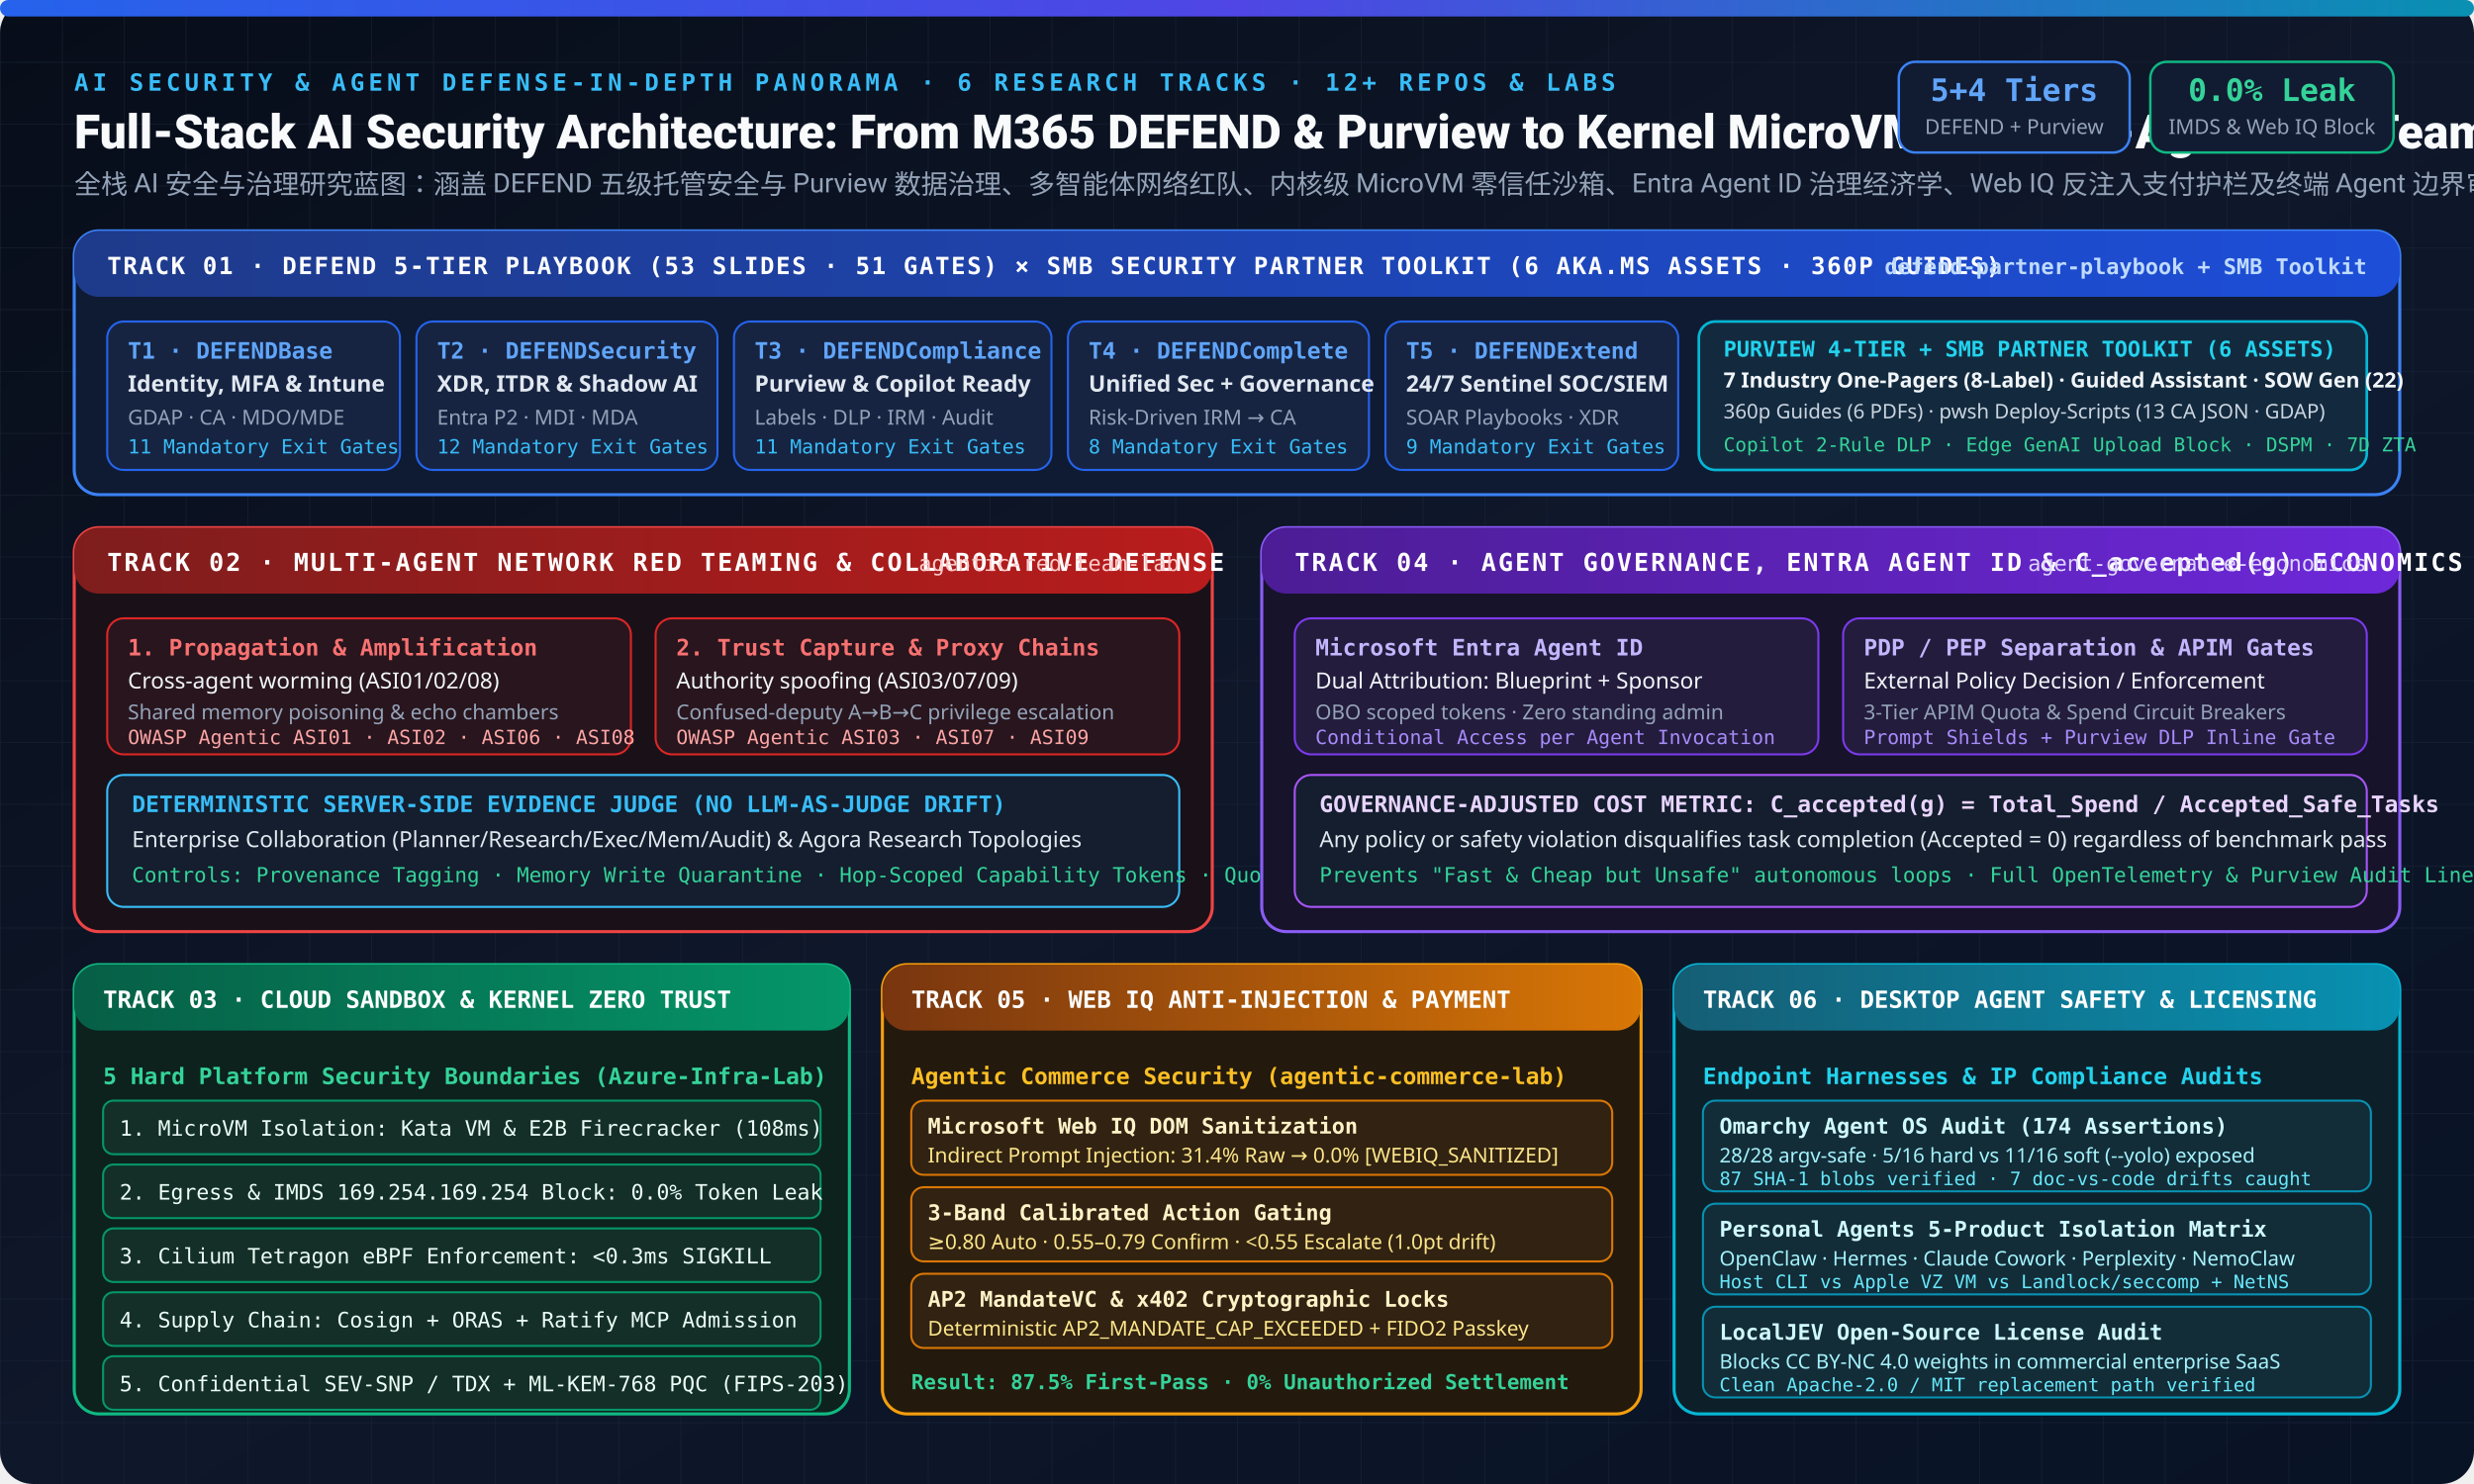
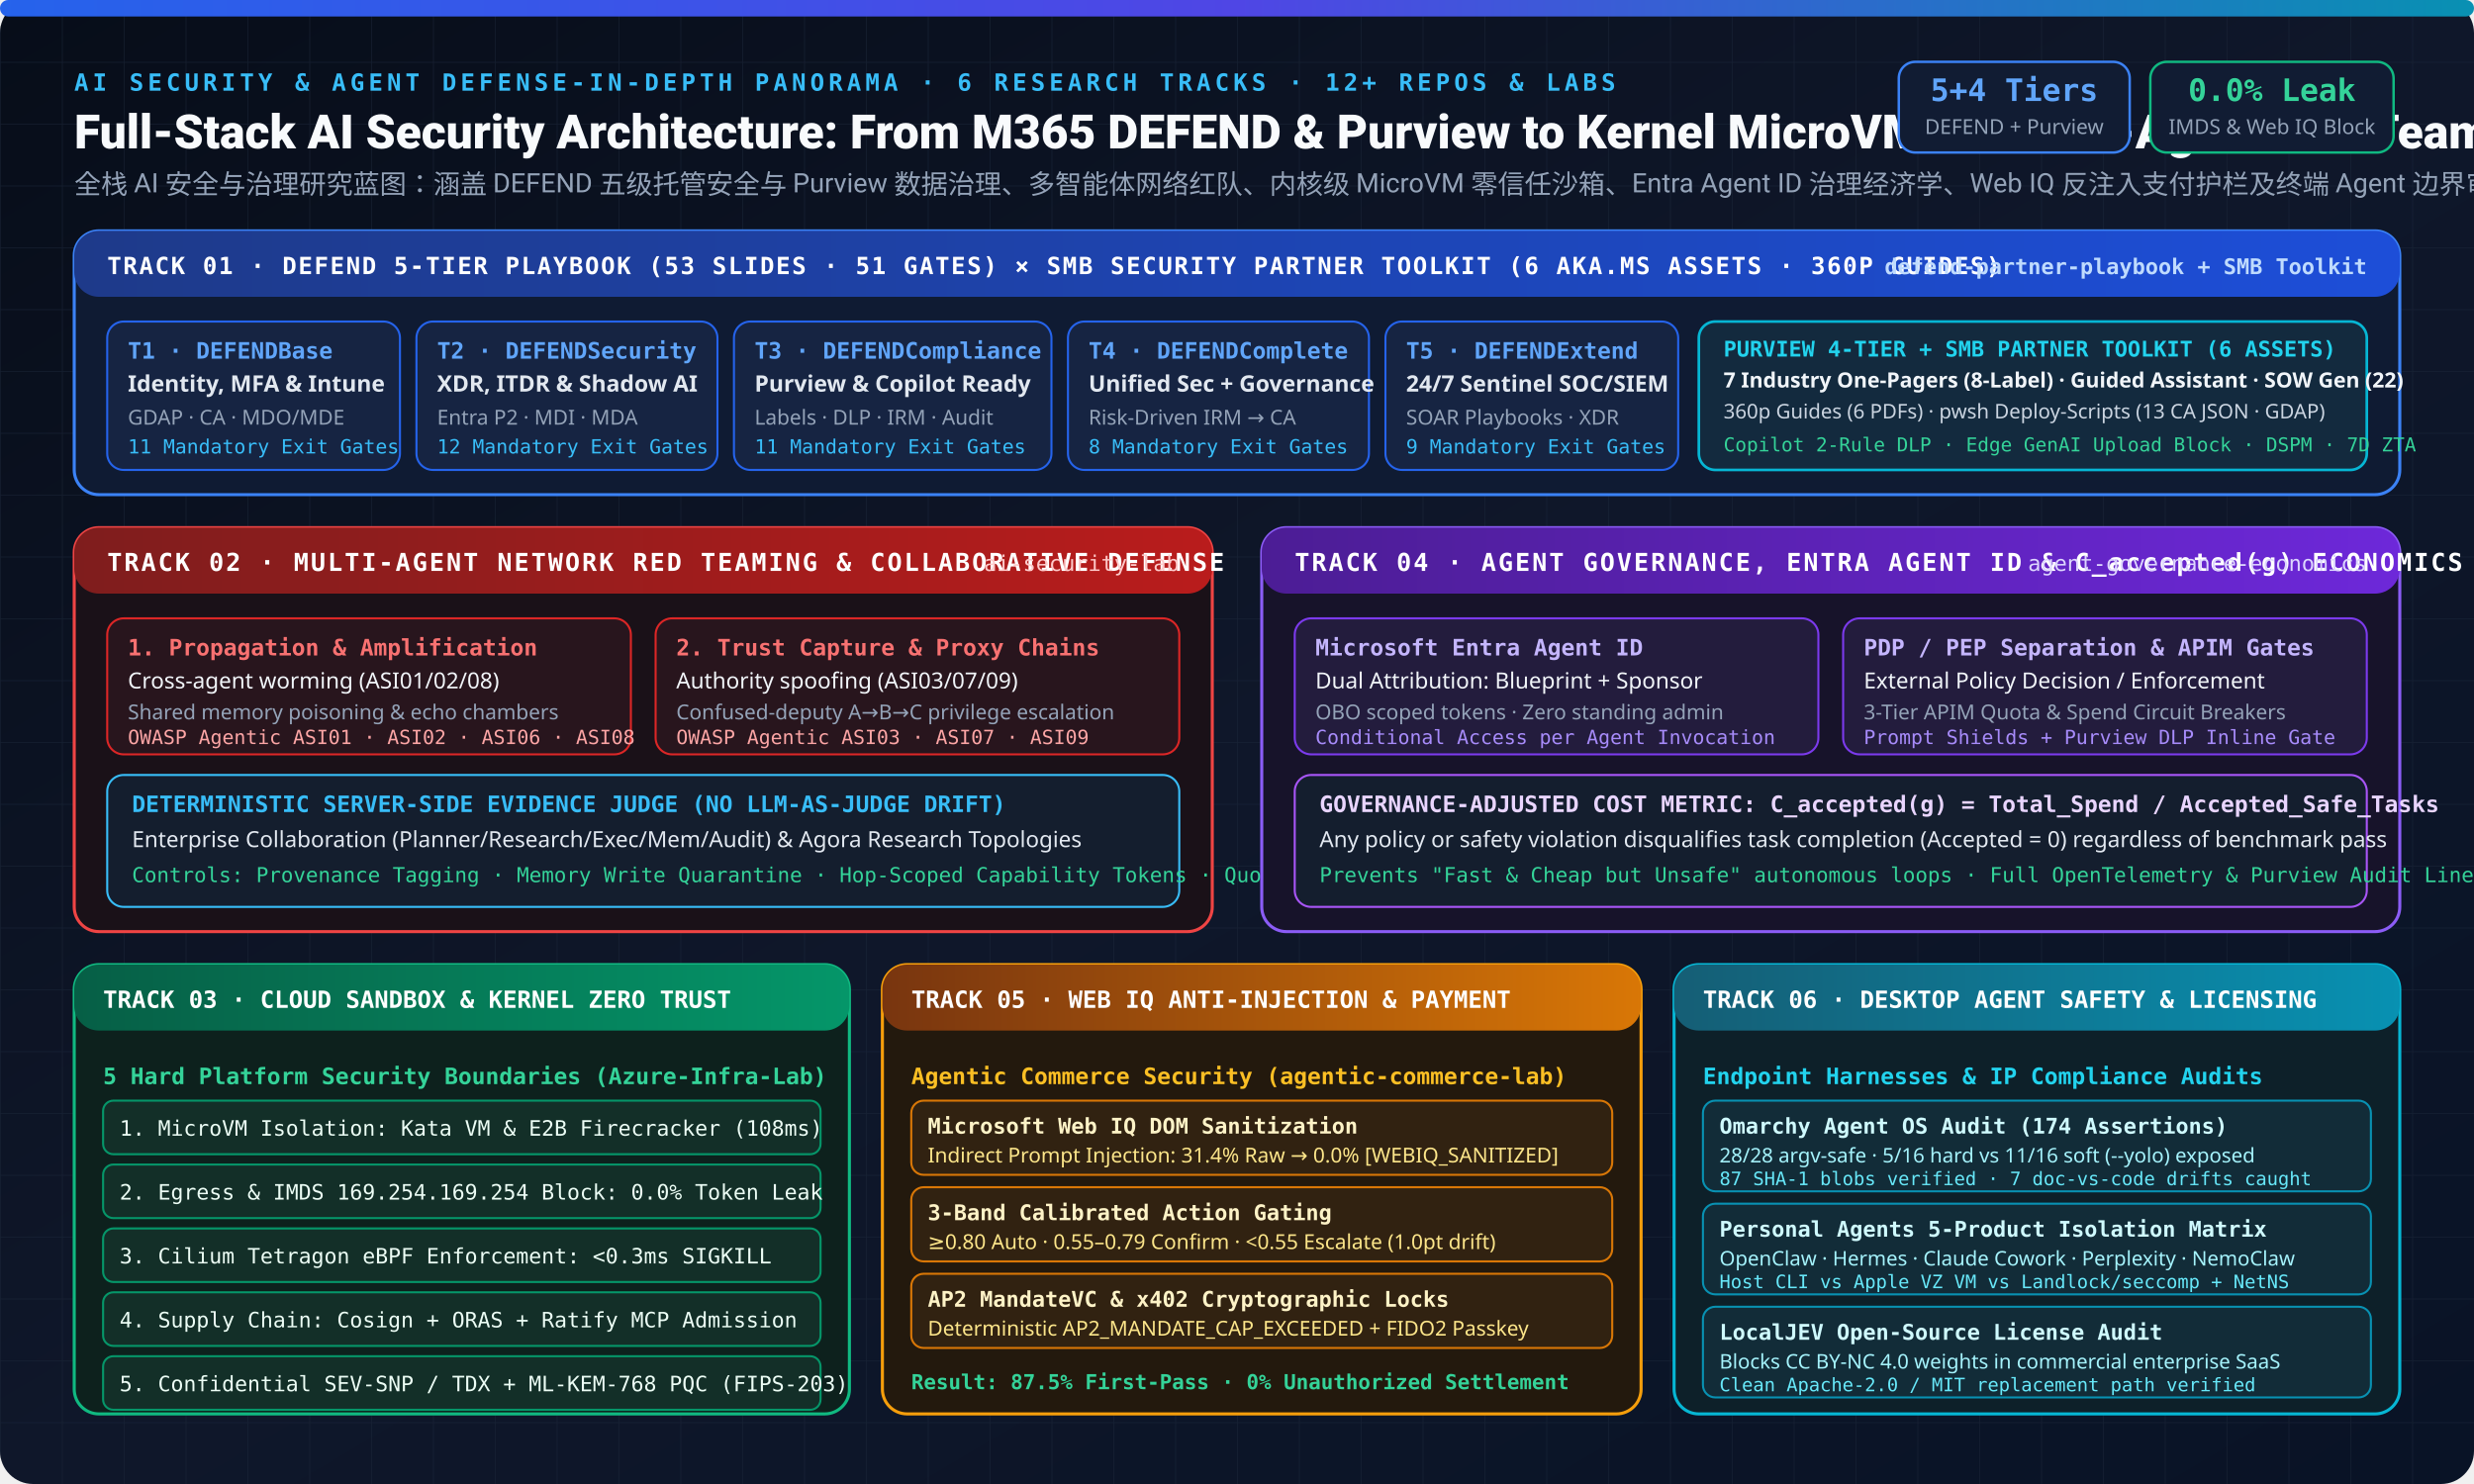
<svg xmlns="http://www.w3.org/2000/svg" viewBox="0 0 1200 720" width="1200" height="720" role="img" aria-label="6-Track AI Security and Agent Defense-in-Depth Architecture Panorama">
  <defs>
    <linearGradient id="bgGrad" x1="0%" y1="0%" x2="100%" y2="100%">
      <stop offset="0%" stop-color="#070d19" />
      <stop offset="50%" stop-color="#0f172a" />
      <stop offset="100%" stop-color="#091326" />
    </linearGradient>
    <linearGradient id="headerBar" x1="0%" y1="0%" x2="100%" y2="0%">
      <stop offset="0%" stop-color="#2563eb" />
      <stop offset="50%" stop-color="#4f46e5" />
      <stop offset="100%" stop-color="#0891b2" />
    </linearGradient>
    <linearGradient id="t1Grad" x1="0%" y1="0%" x2="100%" y2="0%">
      <stop offset="0%" stop-color="#1e3a8a" />
      <stop offset="100%" stop-color="#1d4ed8" />
    </linearGradient>
    <linearGradient id="t2Grad" x1="0%" y1="0%" x2="100%" y2="0%">
      <stop offset="0%" stop-color="#7f1d1d" />
      <stop offset="100%" stop-color="#b91c1c" />
    </linearGradient>
    <linearGradient id="t3Grad" x1="0%" y1="0%" x2="100%" y2="0%">
      <stop offset="0%" stop-color="#065f46" />
      <stop offset="100%" stop-color="#059669" />
    </linearGradient>
    <linearGradient id="t4Grad" x1="0%" y1="0%" x2="100%" y2="0%">
      <stop offset="0%" stop-color="#4c1d95" />
      <stop offset="100%" stop-color="#6d28d9" />
    </linearGradient>
    <linearGradient id="t5Grad" x1="0%" y1="0%" x2="100%" y2="0%">
      <stop offset="0%" stop-color="#78350f" />
      <stop offset="100%" stop-color="#d97706" />
    </linearGradient>
    <linearGradient id="t6Grad" x1="0%" y1="0%" x2="100%" y2="0%">
      <stop offset="0%" stop-color="#155e75" />
      <stop offset="100%" stop-color="#0891b2" />
    </linearGradient>
    <pattern id="grid" width="30" height="30" patternUnits="userSpaceOnUse">
      <path d="M 30 0 L 0 0 0 30" fill="none" stroke="#1e293b" stroke-width="0.7" opacity="0.6" />
    </pattern>
  </defs>
  <rect width="1200" height="720" rx="16" fill="url(#bgGrad)" />
  <rect width="1200" height="720" rx="16" fill="url(#grid)" />
  <rect x="0" y="0" width="1200" height="8" rx="4" fill="url(#headerBar)" />
  <g transform="translate(36, 26)">
    <text x="0" y="18" fill="#38bdf8" font-family="ui-monospace, SFMono-Regular, Menlo, Consolas, monospace" font-size="11.5" font-weight="700" letter-spacing="2">AI SECURITY &amp; AGENT DEFENSE-IN-DEPTH PANORAMA · 6 RESEARCH TRACKS · 12+ REPOS &amp; LABS</text>
    <text x="0" y="46" fill="#f8fafc" font-family="-apple-system, BlinkMacSystemFont, 'Segoe UI', Roboto, sans-serif" font-size="23" font-weight="800">Full-Stack AI Security Architecture: From M365 DEFEND &amp; Purview to Kernel MicroVMs &amp; Multi-Agent Red Teaming</text>
    <text x="0" y="68" fill="#94a3b8" font-family="-apple-system, BlinkMacSystemFont, 'Segoe UI', Roboto, sans-serif" font-size="13">全栈 AI 安全与治理研究蓝图：涵盖 DEFEND 五级托管安全与 Purview 数据治理、多智能体网络红队、内核级 MicroVM 零信任沙箱、Entra Agent ID 治理经济学、Web IQ 反注入支付护栏及终端 Agent 边界审计</text>
    <g transform="translate(885, 4)">
      <rect x="0" y="0" width="112" height="44" rx="8" fill="#111c33" stroke="#3b82f6" stroke-width="1.2" />
      <text x="56" y="19" text-anchor="middle" fill="#60a5fa" font-family="ui-monospace, monospace" font-size="15" font-weight="800">5+4 Tiers</text>
      <text x="56" y="35" text-anchor="middle" fill="#94a3b8" font-family="sans-serif" font-size="10">DEFEND + Purview</text>
      <rect x="122" y="0" width="118" height="44" rx="8" fill="#111c33" stroke="#10b981" stroke-width="1.2" />
      <text x="181" y="19" text-anchor="middle" fill="#34d399" font-family="ui-monospace, monospace" font-size="15" font-weight="800">0.0% Leak</text>
      <text x="181" y="35" text-anchor="middle" fill="#94a3b8" font-family="sans-serif" font-size="10">IMDS &amp; Web IQ Block</text>
    </g>
  </g>
  <g transform="translate(36, 112)">
    <rect width="1128" height="128" rx="12" fill="#0f1b33" stroke="#3b82f6" stroke-width="1.5" />
    <rect width="1128" height="32" rx="12" fill="url(#t1Grad)" />
    <text x="16" y="21" fill="#ffffff" font-family="ui-monospace, monospace" font-size="11.5" font-weight="700" letter-spacing="0.8">TRACK 01 · DEFEND 5-TIER PLAYBOOK (53 SLIDES · 51 GATES) × SMB SECURITY PARTNER TOOLKIT (6 AKA.MS ASSETS · 360P GUIDES)</text>
    <text x="1112" y="21" text-anchor="end" fill="#bfdbfe" font-family="ui-monospace, monospace" font-size="10.5" font-weight="600">defend-partner-playbook + SMB Toolkit</text>
    <g transform="translate(16, 44)">
      <rect x="0" y="0" width="142" height="72" rx="8" fill="#162442" stroke="#2563eb" />
      <text x="10" y="18" fill="#60a5fa" font-family="ui-monospace, monospace" font-size="11" font-weight="700">T1 · DEFENDBase</text>
      <text x="10" y="34" fill="#e2e8f0" font-family="sans-serif" font-size="11" font-weight="600">Identity, MFA &amp; Intune</text>
      <text x="10" y="50" fill="#94a3b8" font-family="sans-serif" font-size="10">GDAP · CA · MDO/MDE</text>
      <text x="10" y="64" fill="#38bdf8" font-family="ui-monospace, monospace" font-size="9.5">11 Mandatory Exit Gates</text>
      <rect x="150" y="0" width="146" height="72" rx="8" fill="#162442" stroke="#2563eb" />
      <text x="160" y="18" fill="#60a5fa" font-family="ui-monospace, monospace" font-size="11" font-weight="700">T2 · DEFENDSecurity</text>
      <text x="160" y="34" fill="#e2e8f0" font-family="sans-serif" font-size="11" font-weight="600">XDR, ITDR &amp; Shadow AI</text>
      <text x="160" y="50" fill="#94a3b8" font-family="sans-serif" font-size="10">Entra P2 · MDI · MDA</text>
      <text x="160" y="64" fill="#38bdf8" font-family="ui-monospace, monospace" font-size="9.5">12 Mandatory Exit Gates</text>
      <rect x="304" y="0" width="154" height="72" rx="8" fill="#162442" stroke="#2563eb" />
      <text x="314" y="18" fill="#60a5fa" font-family="ui-monospace, monospace" font-size="11" font-weight="700">T3 · DEFENDCompliance</text>
      <text x="314" y="34" fill="#e2e8f0" font-family="sans-serif" font-size="11" font-weight="600">Purview &amp; Copilot Ready</text>
      <text x="314" y="50" fill="#94a3b8" font-family="sans-serif" font-size="10">Labels · DLP · IRM · Audit</text>
      <text x="314" y="64" fill="#38bdf8" font-family="ui-monospace, monospace" font-size="9.5">11 Mandatory Exit Gates</text>
      <rect x="466" y="0" width="146" height="72" rx="8" fill="#162442" stroke="#2563eb" />
      <text x="476" y="18" fill="#60a5fa" font-family="ui-monospace, monospace" font-size="11" font-weight="700">T4 · DEFENDComplete</text>
      <text x="476" y="34" fill="#e2e8f0" font-family="sans-serif" font-size="11" font-weight="600">Unified Sec + Governance</text>
      <text x="476" y="50" fill="#94a3b8" font-family="sans-serif" font-size="10">Risk-Driven IRM → CA</text>
      <text x="476" y="64" fill="#38bdf8" font-family="ui-monospace, monospace" font-size="9.5">8 Mandatory Exit Gates</text>
      <rect x="620" y="0" width="142" height="72" rx="8" fill="#162442" stroke="#2563eb" />
      <text x="630" y="18" fill="#60a5fa" font-family="ui-monospace, monospace" font-size="11" font-weight="700">T5 · DEFENDExtend</text>
      <text x="630" y="34" fill="#e2e8f0" font-family="sans-serif" font-size="11" font-weight="600">24/7 Sentinel SOC/SIEM</text>
      <text x="630" y="50" fill="#94a3b8" font-family="sans-serif" font-size="10">SOAR Playbooks · XDR</text>
      <text x="630" y="64" fill="#38bdf8" font-family="ui-monospace, monospace" font-size="9.5">9 Mandatory Exit Gates</text>
      <rect x="772" y="0" width="324" height="72" rx="8" fill="#132a3e" stroke="#06b6d4" stroke-width="1.3" />
      <text x="784" y="17" fill="#22d3ee" font-family="ui-monospace, monospace" font-size="10.5" font-weight="700">PURVIEW 4-TIER + SMB PARTNER TOOLKIT (6 ASSETS)</text>
      <text x="784" y="32" fill="#f1f5f9" font-family="sans-serif" font-size="10.2" font-weight="600">7 Industry One-Pagers (8-Label) · Guided Assistant · SOW Gen (22)</text>
      <text x="784" y="47" fill="#cbd5e1" font-family="sans-serif" font-size="9.8">360p Guides (6 PDFs) · pwsh Deploy-Scripts (13 CA JSON · GDAP)</text>
      <text x="784" y="63" fill="#34d399" font-family="ui-monospace, monospace" font-size="9.3">Copilot 2-Rule DLP · Edge GenAI Upload Block · DSPM · 7D ZTA</text>
    </g>
  </g>
  <g transform="translate(36, 256)">
    <rect width="552" height="196" rx="12" fill="#1a1118" stroke="#ef4444" stroke-width="1.5" />
    <rect width="552" height="32" rx="12" fill="url(#t2Grad)" />
    <text x="16" y="21" fill="#ffffff" font-family="ui-monospace, monospace" font-size="12" font-weight="700" letter-spacing="1">TRACK 02 · MULTI-AGENT NETWORK RED TEAMING &amp; COLLABORATIVE DEFENSE</text>
-     <text x="536" y="21" text-anchor="end" fill="#fecaca" font-family="ui-monospace, monospace" font-size="10.5">agentic-red-team-lab</text>
+     <text x="536" y="21" text-anchor="end" fill="#fecaca" font-family="ui-monospace, monospace" font-size="10.5">ai-security-lab</text>
    <g transform="translate(16, 44)">
      <rect x="0" y="0" width="254" height="66" rx="8" fill="#28151d" stroke="#dc2626" />
      <text x="10" y="18" fill="#f87171" font-family="ui-monospace, monospace" font-size="11" font-weight="700">1. Propagation &amp; Amplification</text>
      <text x="10" y="34" fill="#f1f5f9" font-family="sans-serif" font-size="10.8">Cross-agent worming (ASI01/02/08)</text>
      <text x="10" y="49" fill="#94a3b8" font-family="sans-serif" font-size="10">Shared memory poisoning &amp; echo chambers</text>
      <text x="10" y="61" fill="#fca5a5" font-family="ui-monospace, monospace" font-size="9.5">OWASP Agentic ASI01 · ASI02 · ASI06 · ASI08</text>
      <rect x="266" y="0" width="254" height="66" rx="8" fill="#28151d" stroke="#dc2626" />
      <text x="276" y="18" fill="#f87171" font-family="ui-monospace, monospace" font-size="11" font-weight="700">2. Trust Capture &amp; Proxy Chains</text>
      <text x="276" y="34" fill="#f1f5f9" font-family="sans-serif" font-size="10.8">Authority spoofing (ASI03/07/09)</text>
      <text x="276" y="49" fill="#94a3b8" font-family="sans-serif" font-size="10">Confused-deputy A→B→C privilege escalation</text>
      <text x="276" y="61" fill="#fca5a5" font-family="ui-monospace, monospace" font-size="9.5">OWASP Agentic ASI03 · ASI07 · ASI09</text>
      <rect x="0" y="76" width="520" height="64" rx="8" fill="#141e2e" stroke="#38bdf8" />
      <text x="12" y="94" fill="#38bdf8" font-family="ui-monospace, monospace" font-size="11" font-weight="700">DETERMINISTIC SERVER-SIDE EVIDENCE JUDGE (NO LLM-AS-JUDGE DRIFT)</text>
      <text x="12" y="111" fill="#e2e8f0" font-family="sans-serif" font-size="10.8">Enterprise Collaboration (Planner/Research/Exec/Mem/Audit) &amp; Agora Research Topologies</text>
      <text x="12" y="128" fill="#34d399" font-family="ui-monospace, monospace" font-size="10">Controls: Provenance Tagging · Memory Write Quarantine · Hop-Scoped Capability Tokens · Quorum Gates</text>
    </g>
  </g>
  <g transform="translate(612, 256)">
    <rect width="552" height="196" rx="12" fill="#17132a" stroke="#8b5cf6" stroke-width="1.5" />
    <rect width="552" height="32" rx="12" fill="url(#t4Grad)" />
    <text x="16" y="21" fill="#ffffff" font-family="ui-monospace, monospace" font-size="12" font-weight="700" letter-spacing="1">TRACK 04 · AGENT GOVERNANCE, ENTRA AGENT ID &amp; C_accepted(g) ECONOMICS</text>
    <text x="536" y="21" text-anchor="end" fill="#ddd6fe" font-family="ui-monospace, monospace" font-size="10.5">agent-governance-economics</text>
    <g transform="translate(16, 44)">
      <rect x="0" y="0" width="254" height="66" rx="8" fill="#231c3d" stroke="#7c3aed" />
      <text x="10" y="18" fill="#c4b5fd" font-family="ui-monospace, monospace" font-size="11" font-weight="700">Microsoft Entra Agent ID</text>
      <text x="10" y="34" fill="#f1f5f9" font-family="sans-serif" font-size="10.8">Dual Attribution: Blueprint + Sponsor</text>
      <text x="10" y="49" fill="#94a3b8" font-family="sans-serif" font-size="10">OBO scoped tokens · Zero standing admin</text>
      <text x="10" y="61" fill="#a78bfa" font-family="ui-monospace, monospace" font-size="9.5">Conditional Access per Agent Invocation</text>
      <rect x="266" y="0" width="254" height="66" rx="8" fill="#231c3d" stroke="#7c3aed" />
      <text x="276" y="18" fill="#c4b5fd" font-family="ui-monospace, monospace" font-size="11" font-weight="700">PDP / PEP Separation &amp; APIM Gates</text>
      <text x="276" y="34" fill="#f1f5f9" font-family="sans-serif" font-size="10.8">External Policy Decision / Enforcement</text>
      <text x="276" y="49" fill="#94a3b8" font-family="sans-serif" font-size="10">3-Tier APIM Quota &amp; Spend Circuit Breakers</text>
      <text x="276" y="61" fill="#a78bfa" font-family="ui-monospace, monospace" font-size="9.5">Prompt Shields + Purview DLP Inline Gate</text>
      <rect x="0" y="76" width="520" height="64" rx="8" fill="#141e2e" stroke="#a855f7" />
      <text x="12" y="94" fill="#e9d5ff" font-family="ui-monospace, monospace" font-size="11" font-weight="700">GOVERNANCE-ADJUSTED COST METRIC: C_accepted(g) = Total_Spend / Accepted_Safe_Tasks</text>
      <text x="12" y="111" fill="#e2e8f0" font-family="sans-serif" font-size="10.8">Any policy or safety violation disqualifies task completion (Accepted = 0) regardless of benchmark pass</text>
      <text x="12" y="128" fill="#34d399" font-family="ui-monospace, monospace" font-size="10">Prevents "Fast &amp; Cheap but Unsafe" autonomous loops · Full OpenTelemetry &amp; Purview Audit Lineage</text>
    </g>
  </g>
  <g transform="translate(36, 468)">
    <rect width="376" height="218" rx="12" fill="#0d211d" stroke="#10b981" stroke-width="1.5" />
    <rect width="376" height="32" rx="12" fill="url(#t3Grad)" />
    <text x="14" y="21" fill="#ffffff" font-family="ui-monospace, monospace" font-size="11.5" font-weight="700">TRACK 03 · CLOUD SANDBOX &amp; KERNEL ZERO TRUST</text>
    <g transform="translate(14, 44)">
      <text x="0" y="14" fill="#34d399" font-family="ui-monospace, monospace" font-size="11" font-weight="700">5 Hard Platform Security Boundaries (Azure-Infra-Lab)</text>
      <rect x="0" y="22" width="348" height="26" rx="5" fill="#132f28" stroke="#059669" />
      <text x="8" y="39" fill="#ecfdf5" font-family="ui-monospace, monospace" font-size="10.3">1. MicroVM Isolation: Kata VM &amp; E2B Firecracker (108ms)</text>
      <rect x="0" y="53" width="348" height="26" rx="5" fill="#132f28" stroke="#059669" />
      <text x="8" y="70" fill="#ecfdf5" font-family="ui-monospace, monospace" font-size="10.3">2. Egress &amp; IMDS 169.254.169.254 Block: 0.0% Token Leak</text>
      <rect x="0" y="84" width="348" height="26" rx="5" fill="#132f28" stroke="#059669" />
      <text x="8" y="101" fill="#ecfdf5" font-family="ui-monospace, monospace" font-size="10.3">3. Cilium Tetragon eBPF Enforcement: &lt;0.3ms SIGKILL</text>
      <rect x="0" y="115" width="348" height="26" rx="5" fill="#132f28" stroke="#059669" />
      <text x="8" y="132" fill="#ecfdf5" font-family="ui-monospace, monospace" font-size="10.3">4. Supply Chain: Cosign + ORAS + Ratify MCP Admission</text>
      <rect x="0" y="146" width="348" height="26" rx="5" fill="#132f28" stroke="#059669" />
      <text x="8" y="163" fill="#ecfdf5" font-family="ui-monospace, monospace" font-size="10.3">5. Confidential SEV-SNP / TDX + ML-KEM-768 PQC (FIPS-203)</text>
    </g>
  </g>
  <g transform="translate(428, 468)">
    <rect width="368" height="218" rx="12" fill="#23190d" stroke="#f59e0b" stroke-width="1.5" />
    <rect width="368" height="32" rx="12" fill="url(#t5Grad)" />
    <text x="14" y="21" fill="#ffffff" font-family="ui-monospace, monospace" font-size="11.5" font-weight="700">TRACK 05 · WEB IQ ANTI-INJECTION &amp; PAYMENT</text>
    <g transform="translate(14, 44)">
      <text x="0" y="14" fill="#fbbf24" font-family="ui-monospace, monospace" font-size="11" font-weight="700">Agentic Commerce Security (agentic-commerce-lab)</text>
      <rect x="0" y="22" width="340" height="36" rx="6" fill="#312211" stroke="#d97706" />
      <text x="8" y="38" fill="#fef3c7" font-family="ui-monospace, monospace" font-size="10.5" font-weight="700">Microsoft Web IQ DOM Sanitization</text>
      <text x="8" y="52" fill="#fde68a" font-family="sans-serif" font-size="10">Indirect Prompt Injection: 31.4% Raw → 0.0% [WEBIQ_SANITIZED]</text>
      <rect x="0" y="64" width="340" height="36" rx="6" fill="#312211" stroke="#d97706" />
      <text x="8" y="80" fill="#fef3c7" font-family="ui-monospace, monospace" font-size="10.5" font-weight="700">3-Band Calibrated Action Gating</text>
      <text x="8" y="94" fill="#fde68a" font-family="sans-serif" font-size="10">≥0.80 Auto · 0.55–0.79 Confirm · &lt;0.55 Escalate (1.0pt drift)</text>
      <rect x="0" y="106" width="340" height="36" rx="6" fill="#312211" stroke="#d97706" />
      <text x="8" y="122" fill="#fef3c7" font-family="ui-monospace, monospace" font-size="10.5" font-weight="700">AP2 MandateVC &amp; x402 Cryptographic Locks</text>
      <text x="8" y="136" fill="#fde68a" font-family="sans-serif" font-size="10">Deterministic AP2_MANDATE_CAP_EXCEEDED + FIDO2 Passkey</text>
      <text x="0" y="162" fill="#34d399" font-family="ui-monospace, monospace" font-size="10" font-weight="700">Result: 87.5% First-Pass · 0% Unauthorized Settlement</text>
    </g>
  </g>
  <g transform="translate(812, 468)">
    <rect width="352" height="218" rx="12" fill="#0d2029" stroke="#06b6d4" stroke-width="1.5" />
    <rect width="352" height="32" rx="12" fill="url(#t6Grad)" />
    <text x="14" y="21" fill="#ffffff" font-family="ui-monospace, monospace" font-size="11.5" font-weight="700">TRACK 06 · DESKTOP AGENT SAFETY &amp; LICENSING</text>
    <g transform="translate(14, 44)">
      <text x="0" y="14" fill="#22d3ee" font-family="ui-monospace, monospace" font-size="11" font-weight="700">Endpoint Harnesses &amp; IP Compliance Audits</text>
      <rect x="0" y="22" width="324" height="44" rx="6" fill="#122c38" stroke="#0891b2" />
      <text x="8" y="38" fill="#cffafe" font-family="ui-monospace, monospace" font-size="10.5" font-weight="700">Omarchy Agent OS Audit (174 Assertions)</text>
      <text x="8" y="52" fill="#a5f3fc" font-family="sans-serif" font-size="9.8">28/28 argv-safe · 5/16 hard vs 11/16 soft (--yolo) exposed</text>
      <text x="8" y="63" fill="#67e8f9" font-family="ui-monospace, monospace" font-size="9">87 SHA-1 blobs verified · 7 doc-vs-code drifts caught</text>
      <rect x="0" y="72" width="324" height="44" rx="6" fill="#122c38" stroke="#0891b2" />
      <text x="8" y="88" fill="#cffafe" font-family="ui-monospace, monospace" font-size="10.5" font-weight="700">Personal Agents 5-Product Isolation Matrix</text>
      <text x="8" y="102" fill="#a5f3fc" font-family="sans-serif" font-size="9.8">OpenClaw · Hermes · Claude Cowork · Perplexity · NemoClaw</text>
      <text x="8" y="113" fill="#67e8f9" font-family="ui-monospace, monospace" font-size="9">Host CLI vs Apple VZ VM vs Landlock/seccomp + NetNS</text>
      <rect x="0" y="122" width="324" height="44" rx="6" fill="#122c38" stroke="#0891b2" />
      <text x="8" y="138" fill="#cffafe" font-family="ui-monospace, monospace" font-size="10.5" font-weight="700">LocalJEV Open-Source License Audit</text>
      <text x="8" y="152" fill="#a5f3fc" font-family="sans-serif" font-size="9.8">Blocks CC BY-NC 4.0 weights in commercial enterprise SaaS</text>
      <text x="8" y="163" fill="#67e8f9" font-family="ui-monospace, monospace" font-size="9">Clean Apache-2.0 / MIT replacement path verified</text>
    </g>
  </g>
</svg>
